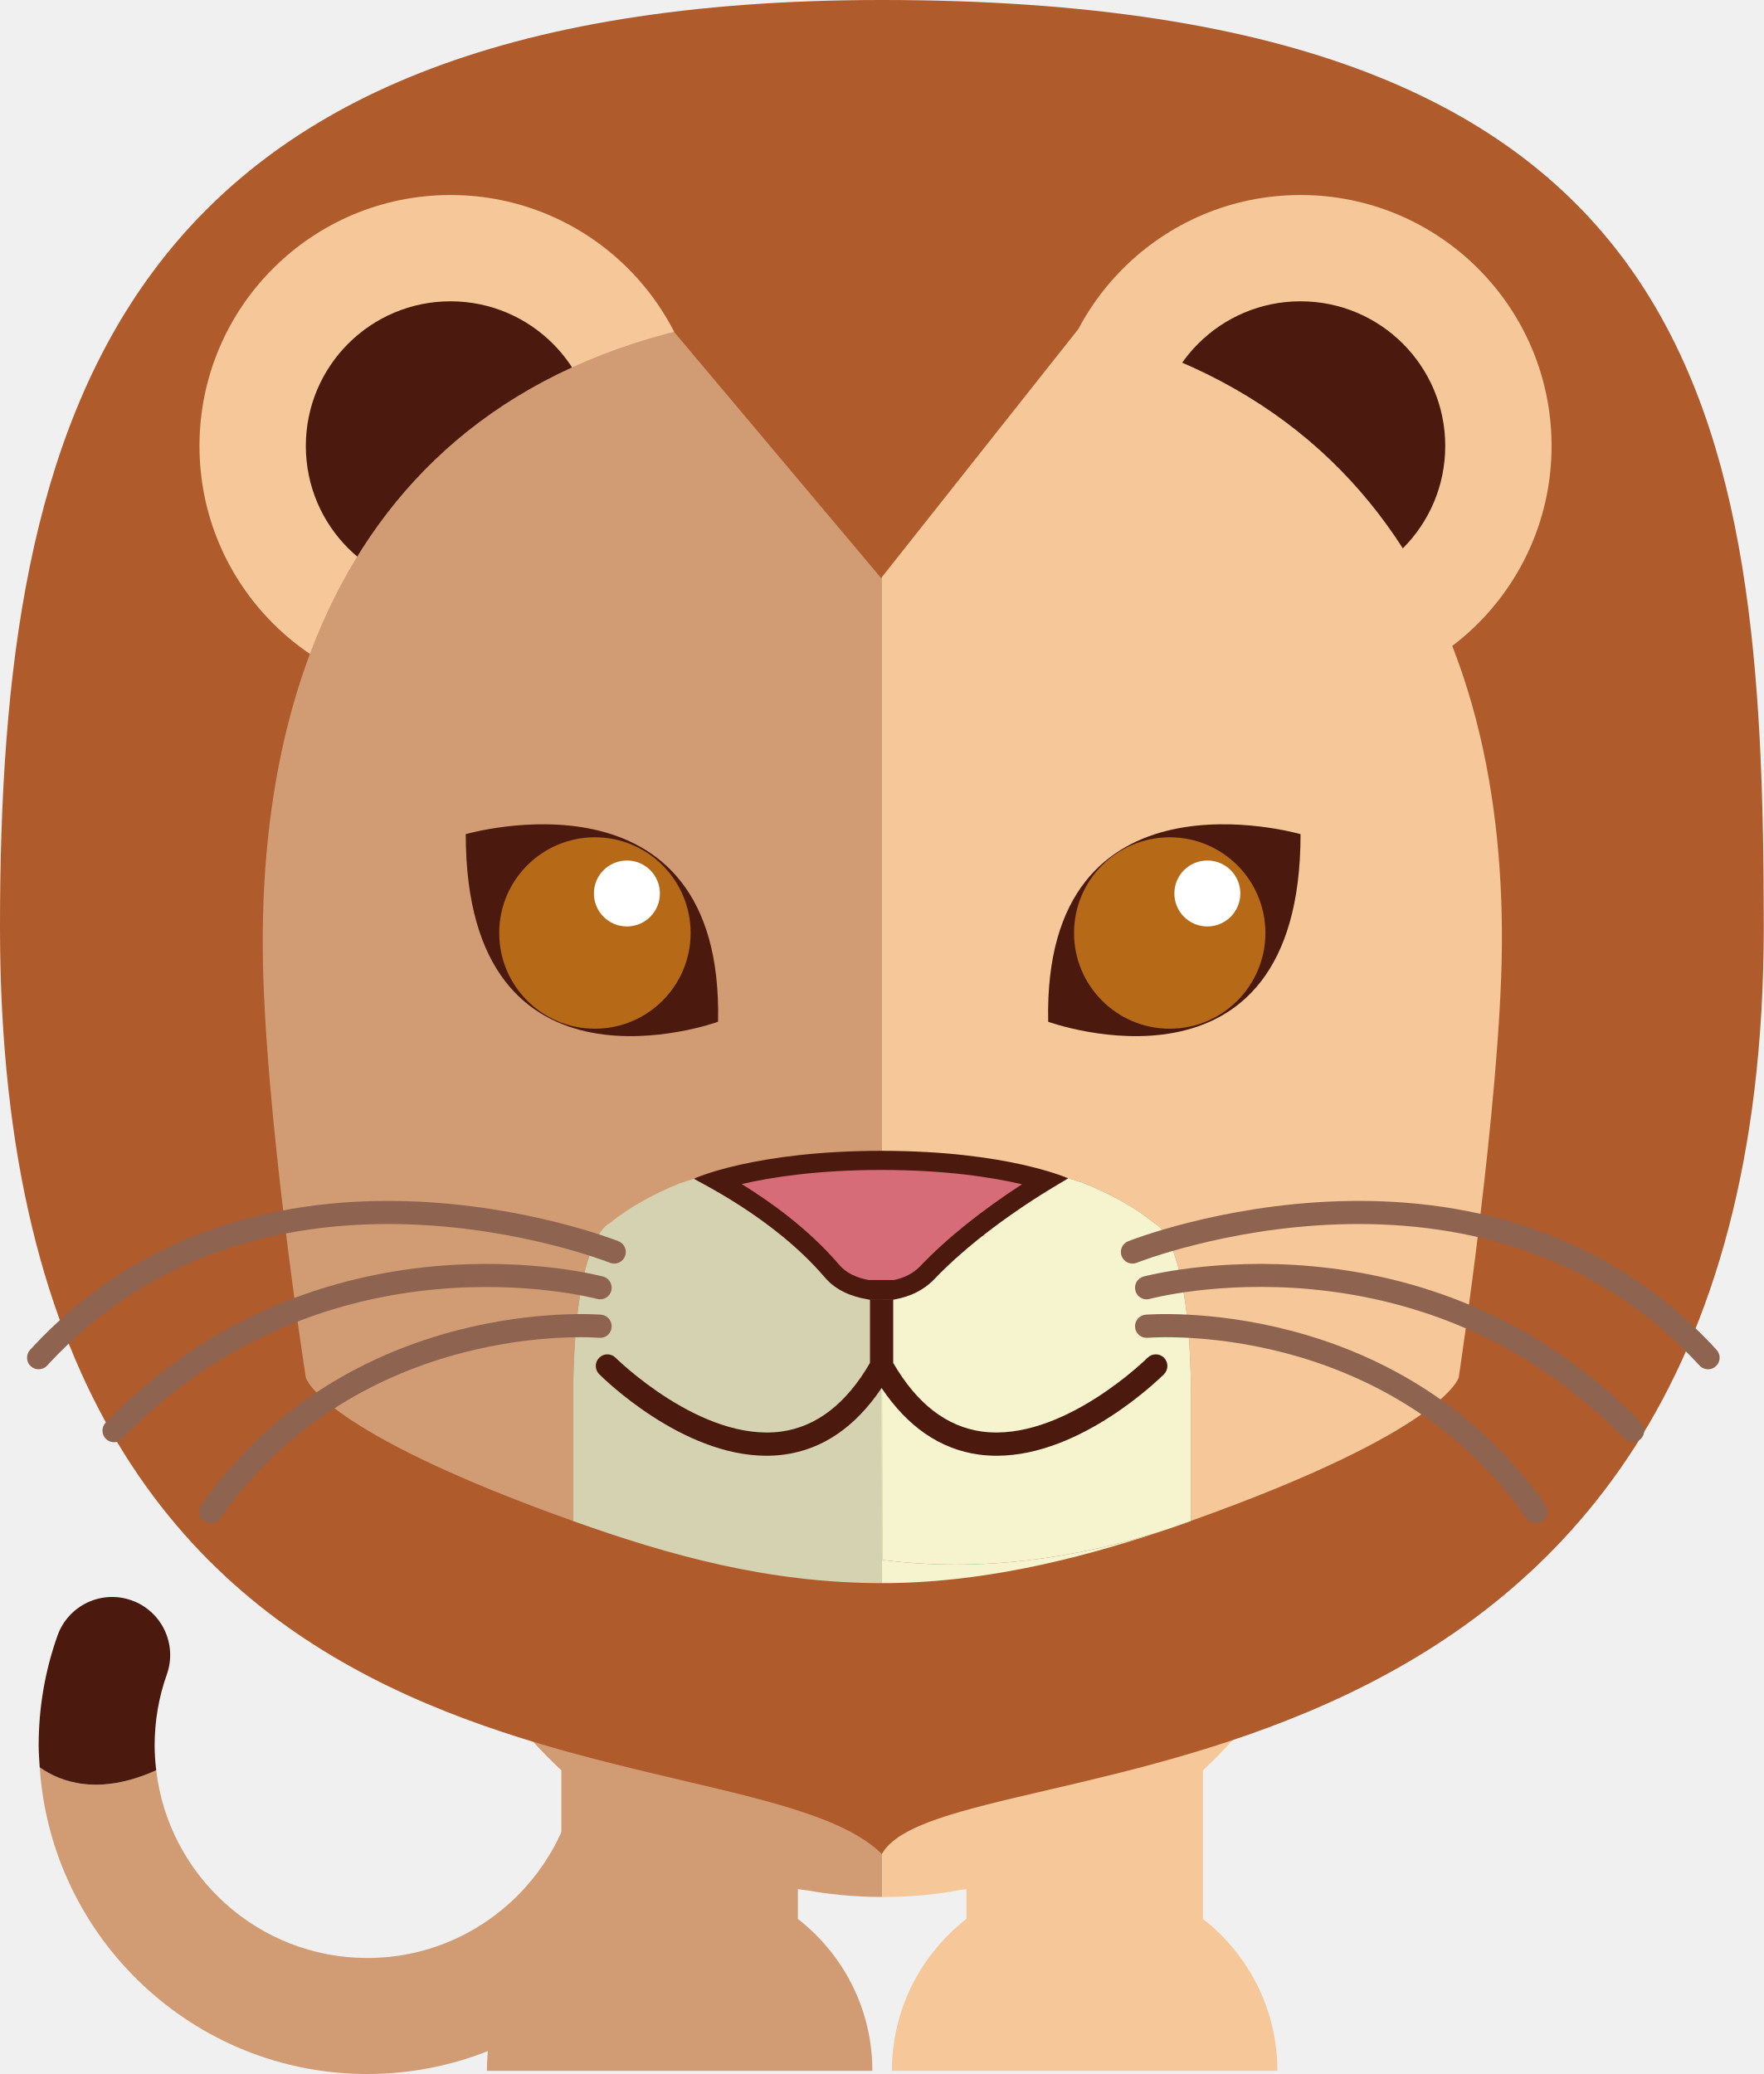
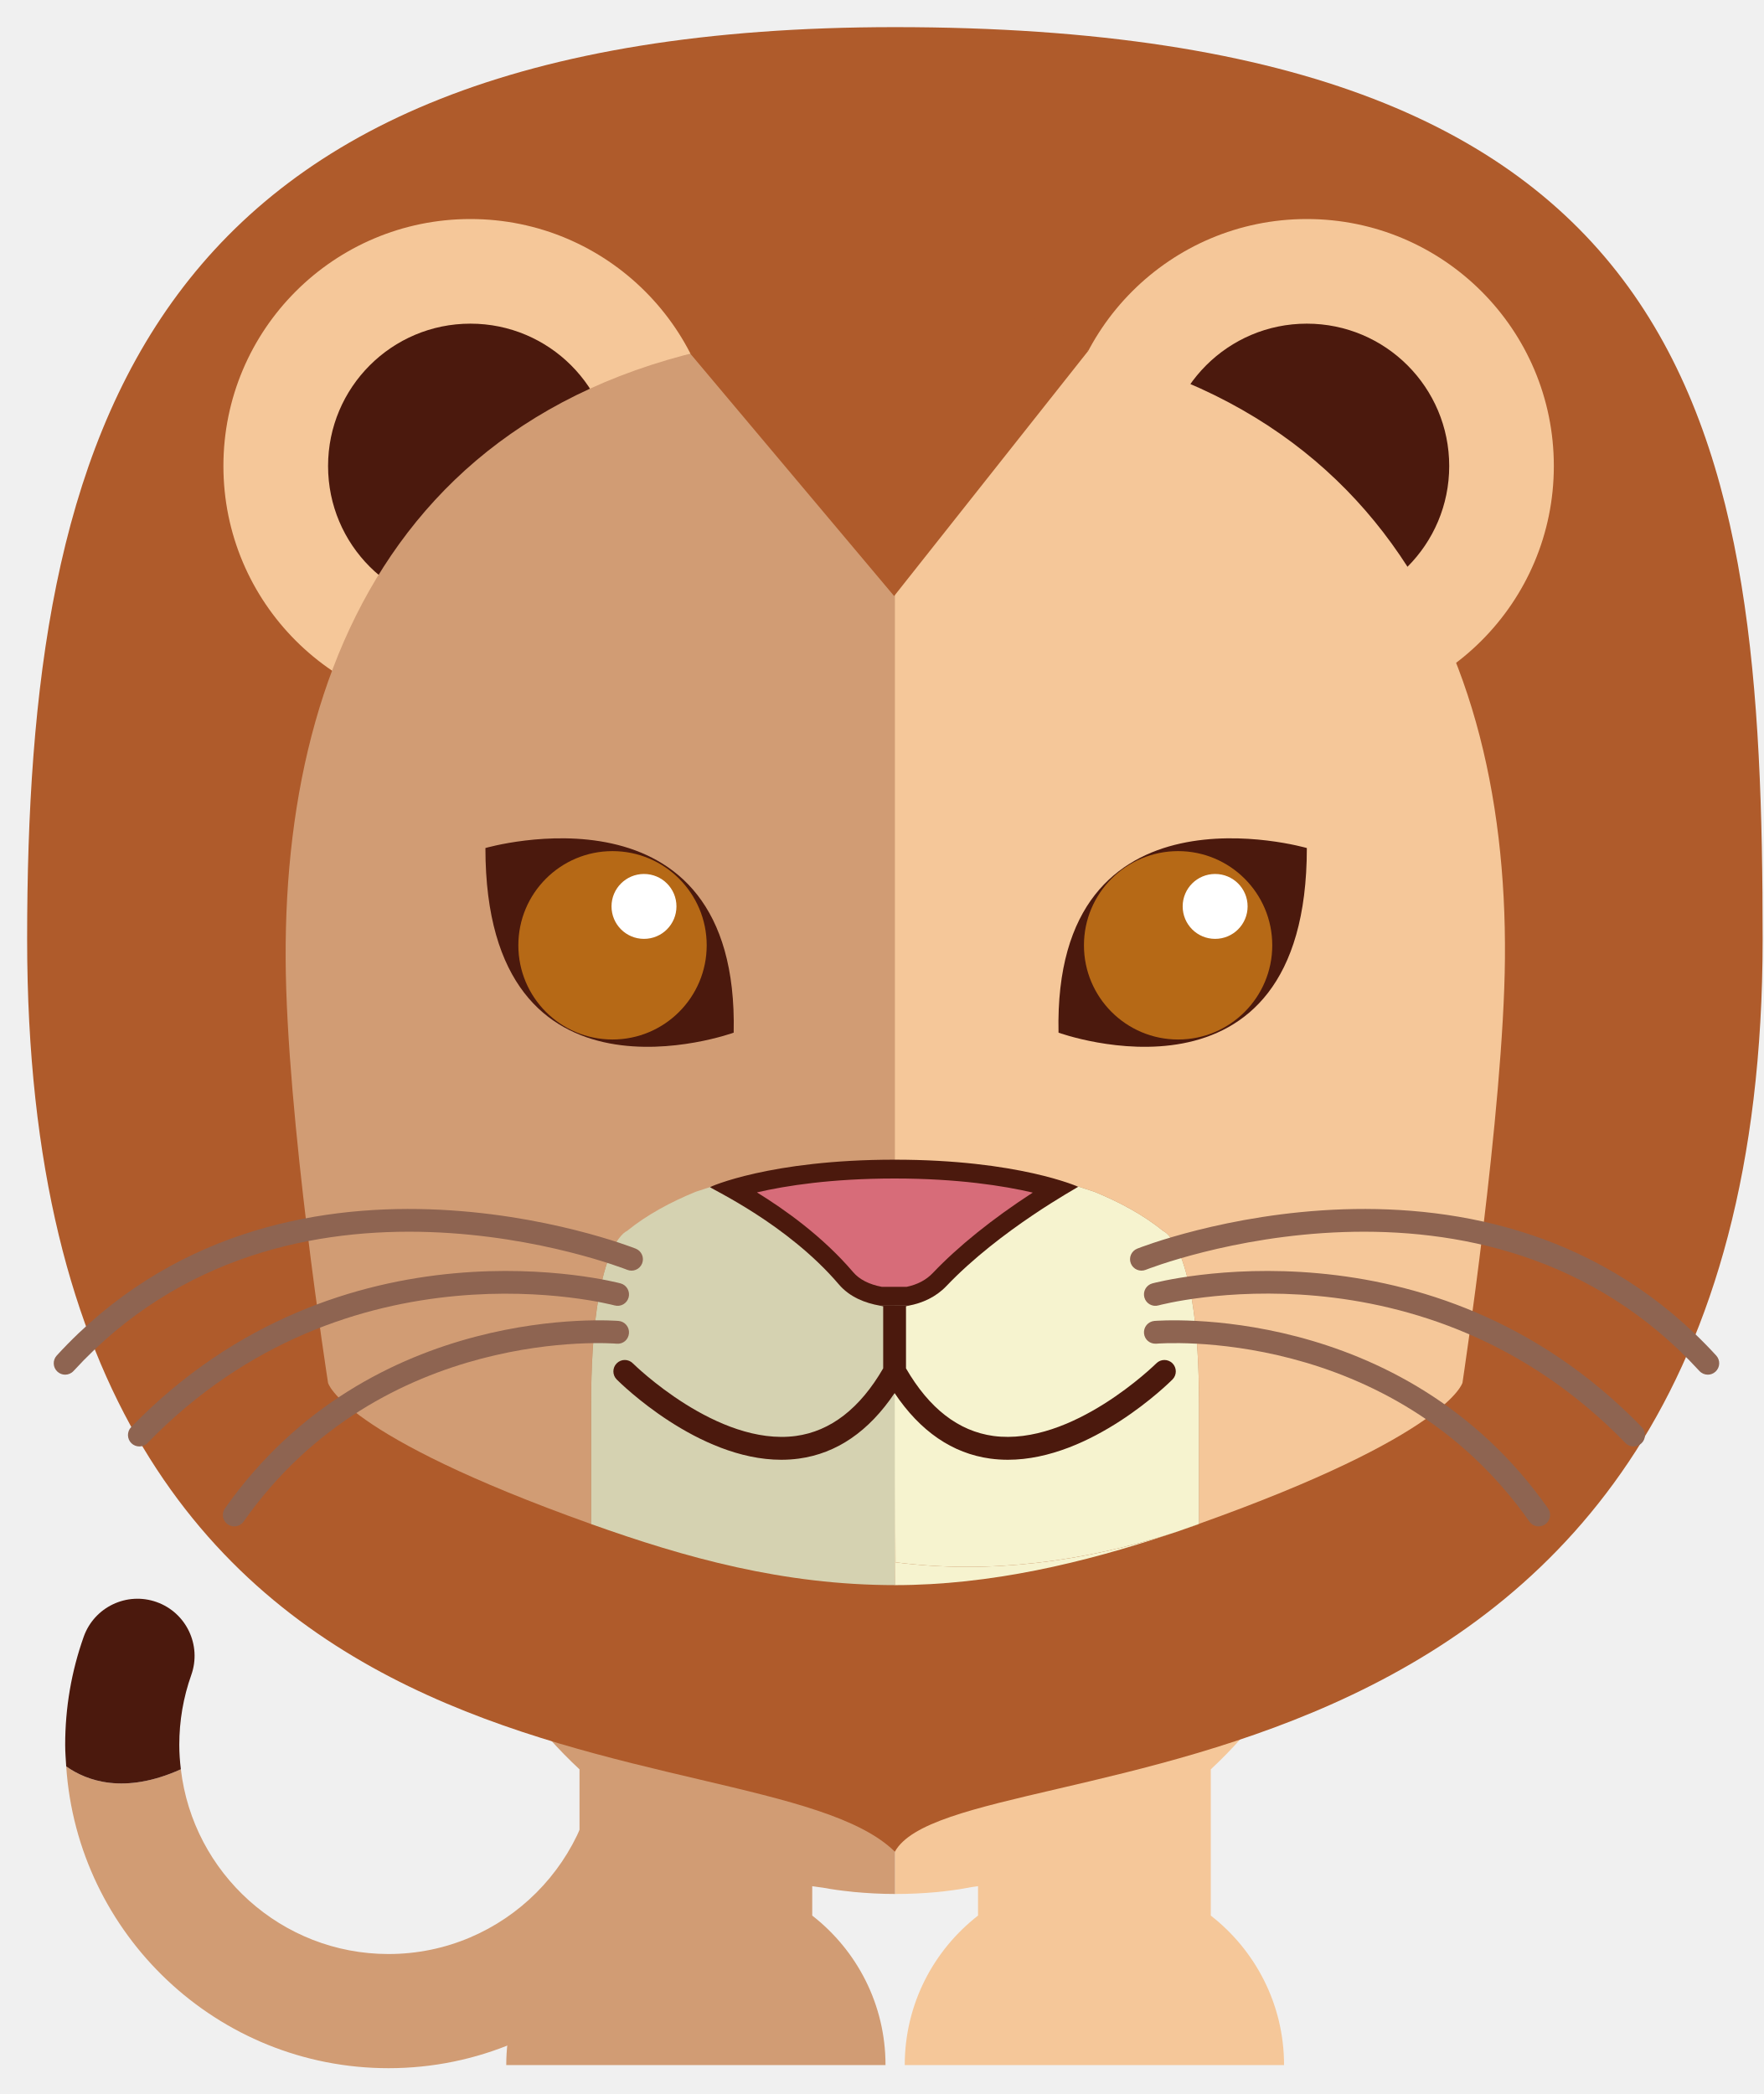
- <svg xmlns="http://www.w3.org/2000/svg" version="1.1" width="127.944" height="150.472" id="svg14649">
-   <defs id="defs14651" />
-   <g transform="translate(-311.0281,-457.1261)" id="layer1">
-     <g transform="matrix(1.25,0,0,-1.25,363.0624,570.1807)" id="g5114">
-       <path d="m 0,0 c -0.003,-0.006 -0.007,-0.012 -0.01,-0.016 1.83,-0.913 3.732,-1.942 5.706,-3.1 1.262,-0.74 2.545,-1.516 3.87,-2.367 l 0,11.924 0,28.603 c -15.107,0 -27.351,-12.246 -27.351,-27.353 0,-0.495 0.049,-0.976 0.074,-1.465 2.886,-4.21 6.931,-7.702 11.73,-10.113 -0.309,1.815 -0.584,3.724 -0.88,5.73 C -4.713,1.189 -2.428,0.569 0,0" id="path5116" style="fill:#d19c74;fill-opacity:1;fill-rule:nonzero;stroke:none" />
-     </g>
-     <g transform="matrix(1.25,0,0,-1.25,375.0204,526.3758)" id="g5118">
-       <path d="m 0,0 0,-28.603 0.001,0 0,-11.924 c 1.324,0.851 2.603,1.627 3.872,2.367 1.973,1.158 3.874,2.187 5.704,3.1 2.477,0.58 4.804,1.212 6.99,1.88 -0.287,-1.941 -0.545,-3.807 -0.831,-5.572 4.744,2.456 8.727,5.978 11.552,10.208 0.019,0.398 0.065,0.79 0.065,1.191 C 27.353,-12.246 15.107,0 0,0" id="path5120" style="fill:#d19c74;fill-opacity:1;fill-rule:nonzero;stroke:none" />
-     </g>
-     <g transform="matrix(1.25,0,0,-1.25,375.0204,579.5643)" id="g5122">
-       <path d="m 0,0 0,8.756 c -1.325,0.851 -2.608,1.625 -3.87,2.367 -1.975,1.159 -5.706,-2.286 -5.706,-2.286 0,0.006 -4.703,-0.141 -6.852,0.513 0.296,-2.006 0.572,-3.915 0.88,-5.73 4.575,-2.304 9.844,-3.624 15.463,-3.624 C -0.058,-0.004 -0.029,0 0,0" id="path5124" style="fill:#d19c74;fill-opacity:1;fill-rule:nonzero;stroke:none" />
-     </g>
-     <g transform="matrix(1.25,0,0,-1.25,386.6817,568.7061)" id="g5126">
-       <path d="M 0,0 C -1.828,-0.913 -3.483,3.596 -5.456,2.437 -6.725,1.694 -8.004,0.921 -9.328,0.069 l 0,5.193 -0.001,-11.925 0,-2.024 c 5.728,0.014 11.098,1.398 15.736,3.799 0.286,1.765 0.544,3.631 0.831,5.573 C 5.052,0.017 2.478,0.581 0,0" id="path5128" style="fill:#d19c74;fill-opacity:1;fill-rule:nonzero;stroke:none" />
-     </g>
-     <g transform="matrix(1.25,0,0,-1.25,369.6994,594.2909)" id="g5130">
-       <path d="M 0,0 C 0.518,-0.098 1.067,-0.173 1.638,-0.231 1.699,-0.236 1.76,-0.246 1.821,-0.252 2.589,-0.323 3.389,-0.371 4.257,-0.371 l 0,12.152 c -0.029,0 -0.058,-0.004 -0.085,-0.004 -0.709,0 -1.412,0.022 -2.109,0.064 -0.37,0.021 -0.728,0.064 -1.091,0.096 -0.323,0.029 -0.65,0.049 -0.969,0.086 -0.495,0.06 -0.982,0.139 -1.471,0.216 -0.18,0.031 -0.362,0.051 -0.542,0.084 -0.574,0.102 -1.14,0.223 -1.704,0.354 -0.085,0.019 -0.17,0.034 -0.253,0.053 -0.624,0.149 -1.241,0.317 -1.85,0.5 -0.018,0.004 -0.038,0.008 -0.058,0.015 -1.89,0.568 -3.702,1.293 -5.416,2.156 -4.799,2.411 -8.844,5.903 -11.73,10.113 0.394,-7.311 3.635,-13.855 8.662,-18.535 l 0,-8.625 c -2.625,-2.043 -4.321,-5.229 -4.321,-8.816 l 22.368,0 c 0,3.587 -1.695,6.773 -4.322,8.816 l 0,1.734 C -0.424,0.051 -0.211,0.033 0,0" id="path5132" style="fill:#d19c74;fill-opacity:1;fill-rule:nonzero;stroke:none" />
-     </g>
-     <g transform="matrix(1.25,0,0,-1.25,398.2907,596.3478)" id="g5134">
-       <path d="M 0,0 0,8.624 C 5.088,13.363 8.351,20.013 8.672,27.434 5.847,23.205 1.864,19.682 -2.88,17.226 c -2.319,-1.201 -4.82,-2.147 -7.457,-2.793 -0.037,-0.011 -0.074,-0.017 -0.111,-0.027 -0.622,-0.149 -1.25,-0.287 -1.888,-0.403 -0.111,-0.019 -0.226,-0.033 -0.335,-0.052 -0.567,-0.097 -1.139,-0.191 -1.713,-0.262 -0.252,-0.031 -0.511,-0.044 -0.765,-0.07 -0.442,-0.047 -0.885,-0.095 -1.33,-0.124 -0.707,-0.042 -1.419,-0.067 -2.137,-0.068 l 0,-12.153 c 1.7,0 3.186,0.149 4.52,0.408 0.123,0.02 0.249,0.03 0.369,0.051 l 0,-1.733 c -2.627,-2.044 -4.323,-5.229 -4.323,-8.816 l 22.371,0 C 4.321,-5.229 2.624,-2.044 0,0" id="path5136" style="fill:#f5c799;fill-opacity:1;fill-rule:nonzero;stroke:none" />
-     </g>
-     <g transform="matrix(1.25,0,0,-1.25,357.2995,579.5545)" id="g5138">
-       <path d="m 0,0 c -1.861,0 -3.368,-1.508 -3.368,-3.366 0,-6.801 -5.534,-12.336 -12.335,-12.336 -6.317,0 -11.532,4.77 -12.248,10.896 -3.34,-1.508 -5.561,-0.68 -6.761,0.17 0.661,-9.924 8.921,-17.799 19.009,-17.799 10.513,0 19.068,8.553 19.068,19.069 C 3.365,-1.508 1.857,0 0,0" id="path5140" style="fill:#d19c74;fill-opacity:1;fill-rule:nonzero;stroke:none" />
-     </g>
-     <g transform="matrix(1.25,0,0,-1.25,322.3605,585.5616)" id="g5142">
-       <path d="m 0,0 c -0.056,0.473 -0.092,0.952 -0.092,1.439 0,1.416 0.238,2.804 0.708,4.125 C 1.237,7.318 0.319,9.243 -1.432,9.863 -3.184,10.485 -5.106,9.569 -5.729,7.816 -6.456,5.768 -6.822,3.623 -6.822,1.439 -6.822,1.011 -6.786,0.592 -6.761,0.17 -5.561,-0.681 -3.34,-1.509 0,0" id="path5144" style="fill:#4b190d;fill-opacity:1;fill-rule:nonzero;stroke:none" />
-     </g>
-     <g transform="matrix(1.25,0,0,-1.25,438.9719,524.3836)" id="g5146">
-       <path d="m 0,0 c 0,-53.803 -47.408,-47.016 -51.178,-53.803 -8.198,8.064 -51.177,0 -51.177,53.803 0,29.715 6.622,53.806 51.177,53.806 C -3.231,53.806 0,29.715 0,0" id="path5148" style="fill:#af5b2b;fill-opacity:1;fill-rule:nonzero;stroke:none" />
-     </g>
-     <g transform="matrix(1.25,0,0,-1.25,361.9211,489.4812)" id="g5150">
-       <path d="m 0,0 c 0,-8.047 -6.522,-14.569 -14.57,-14.569 -8.044,0 -14.568,6.522 -14.568,14.569 0,8.045 6.524,14.566 14.568,14.566 C -6.522,14.566 0,8.045 0,0" id="path5152" style="fill:#af5b2b;fill-opacity:1;fill-rule:nonzero;stroke:none" />
-     </g>
-     <g transform="matrix(1.25,0,0,-1.25,354.2075,489.4812)" id="g5154">
-       <path d="m 0,0 c 0,-4.641 -3.76,-8.399 -8.399,-8.399 -4.638,0 -8.396,3.758 -8.396,8.399 0,4.637 3.758,8.396 8.396,8.396 C -3.76,8.396 0,4.637 0,0" id="path5156" style="fill:#4b190d;fill-opacity:1;fill-rule:nonzero;stroke:none" />
-     </g>
-     <g transform="matrix(1.25,0,0,-1.25,423.58,489.4812)" id="g5158">
-       <path d="m 0,0 c 0,-8.047 -6.523,-14.569 -14.568,-14.569 -8.046,0 -14.567,6.522 -14.567,14.569 0,8.045 6.521,14.566 14.567,14.566 C -6.523,14.566 0,8.045 0,0" id="path5160" style="fill:#f5c799;fill-opacity:1;fill-rule:nonzero;stroke:none" />
-     </g>
-     <g transform="matrix(1.25,0,0,-1.25,415.8664,489.4812)" id="g5162">
-       <path d="m 0,0 c 0,-4.641 -3.757,-8.399 -8.397,-8.399 -4.639,0 -8.399,3.758 -8.399,8.399 0,4.637 3.76,8.396 8.399,8.396 C -3.757,8.396 0,4.637 0,0" id="path5164" style="fill:#4b190d;fill-opacity:1;fill-rule:nonzero;stroke:none" />
-     </g>
-     <g transform="matrix(1.25,0,0,-1.25,361.9211,489.4812)" id="g5166">
-       <path d="m 0,0 c 0,-8.047 -6.522,-14.569 -14.57,-14.569 -8.044,0 -14.568,6.522 -14.568,14.569 0,8.045 6.524,14.566 14.568,14.566 C -6.522,14.566 0,8.045 0,0" id="path5168" style="fill:#f5c799;fill-opacity:1;fill-rule:nonzero;stroke:none" />
-     </g>
-     <g transform="matrix(1.25,0,0,-1.25,354.2075,489.4812)" id="g5170">
-       <path d="m 0,0 c 0,-4.641 -3.76,-8.399 -8.399,-8.399 -4.638,0 -8.396,3.758 -8.396,8.399 0,4.637 3.758,8.396 8.396,8.396 C -3.76,8.396 0,4.637 0,0" id="path5172" style="fill:#4b190d;fill-opacity:1;fill-rule:nonzero;stroke:none" />
-     </g>
-     <g transform="matrix(1.25,0,0,-1.25,374.9996,486.1877)" id="g5174">
-       <path d="m 0,0 0,-0.003 c 0.013,0 0.022,0.002 0.033,0.002 C 0.022,-0.001 0.013,0 0,0" id="path5176" style="fill:#e96332;fill-opacity:1;fill-rule:nonzero;stroke:none" />
-     </g>
-     <g transform="matrix(1.25,0,0,-1.25,368.84,563.755)" id="g5178">
-       <path d="M 0,0 C 0,-0.001 -0.003,-0.001 -0.003,-0.001 0.002,-0.009 0.009,-0.019 0.014,-0.027 0.009,-0.019 0.002,-0.008 0,0" id="path5180" style="fill:#07171b;fill-opacity:1;fill-rule:nonzero;stroke:none" />
-     </g>
-     <g transform="matrix(1.25,0,0,-1.25,375.0851,486.1877)" id="g5182">
-       <path d="m 0,0 c -0.011,0 -0.022,-0.001 -0.035,-0.001 0.013,0 0.024,-0.002 0.035,-0.002 L 0,0 z" id="path5184" style="fill:#a84720;fill-opacity:1;fill-rule:nonzero;stroke:none" />
-     </g>
-     <g transform="matrix(1.25,0,0,-1.25,375.0851,524.3763)" id="g5186">
-       <path d="m 0,0 0,30.548 c -0.011,0 -0.022,0.002 -0.035,0.002 -0.011,0 -0.021,-0.002 -0.033,-0.002 l 0,-30.554 C -0.046,-0.006 -0.022,0 0,0" id="path5188" style="fill:#a84720;fill-opacity:1;fill-rule:nonzero;stroke:none" />
-     </g>
-     <g transform="matrix(1.25,0,0,-1.25,374.9996,562.1229)" id="g5190">
-       <path d="M 0,0 C 0.013,0 0.022,-0.002 0.033,-0.002 0.046,-0.002 0.058,0 0.068,0 l 0,18.66 0,11.537 C 0.046,30.197 0.022,30.191 0,30.191 L 0,18.66 0,0 z" id="path5192" style="fill:#a84720;fill-opacity:1;fill-rule:nonzero;stroke:none" />
-     </g>
-     <g transform="matrix(1.25,0,0,-1.25,374.9996,562.1229)" id="g5194">
-       <path d="m 0,0 0,-0.005 c 0.013,0 0.022,0.003 0.033,0.003 C 0.022,-0.002 0.013,0 0,0" id="path5196" style="fill:#a84720;fill-opacity:1;fill-rule:nonzero;stroke:none" />
-     </g>
-     <g transform="matrix(1.25,0,0,-1.25,330.0876,525.785)" id="g5198">
-       <path d="m 0,0 c 0.039,-9.248 2.501,-25.034 2.501,-25.034 0,0 0.776,-3.064 15.513,-8.323 l 0,7.015 c 0,5.246 0.641,7.818 1.214,9.078 6.001,-2.372 10.581,-5.248 11.771,-7.753 1.481,0.823 3.164,1.333 4.98,1.333 l 0,18.662 0,42.086 C 8.669,37.064 -0.084,19.317 0,0" id="path5200" style="fill:#d19c74;fill-opacity:1;fill-rule:nonzero;stroke:none" />
-     </g>
-     <g transform="matrix(1.25,0,0,-1.25,360.3195,542.9846)" id="g5202">
-       <path d="m 0,0 c -1.471,-0.604 -2.881,-1.356 -4.066,-2.321 0,0 -2.106,-0.752 -2.106,-10.261 l 0,-7.016 C -0.616,-21.58 5.148,-23.2 11.761,-23.2 l 0.052,22.398 C 5.619,2.245 3.148,0.996 0,0" id="path5204" style="fill:#d5d2b1;fill-opacity:1;fill-rule:nonzero;stroke:none" />
-     </g>
-     <g transform="matrix(1.25,0,0,-1.25,416.8454,557.0643)" id="g5206">
-       <path d="M 0,0 C 0,0 2.43,16.082 2.504,25.023 2.669,44.34 -6.167,62.088 -33.474,62.088 l 0,-42.087 0,-9.516 c 6.156,3.016 8.626,1.771 11.763,0.779 1.473,-0.605 2.884,-1.357 4.07,-2.322 0,0 2.104,-0.752 2.104,-10.26 l 0,-7.003 C -0.791,-3.065 0,0 0,0" id="path5208" style="fill:#f5c799;fill-opacity:1;fill-rule:nonzero;stroke:none" />
-     </g>
-     <g transform="matrix(1.25,0,0,-1.25,375.0449,570.3027)" id="g5210">
-       <path d="m 0,0 -0.03,11.931 -0.003,0 0,1.754 -0.02,7.368 c 0.007,0.004 0.013,0.007 0.02,0.009 l 0,0.014 C -0.049,21.067 -0.065,21.062 -0.08,21.053 l 0.054,-22.399 c 5.624,0 11.145,1.317 16.243,3.024 C 11.131,0.075 5.637,-0.723 0,0" id="path5212" style="fill:#f6f3cf;fill-opacity:1;fill-rule:nonzero;stroke:none" />
-     </g>
-     <g transform="matrix(1.25,0,0,-1.25,394.7946,545.8863)" id="g5214">
-       <path d="M 0,0 C -1.187,0.965 -2.598,1.717 -4.07,2.321 -7.207,3.313 -9.678,4.559 -15.833,1.543 l 0,-0.015 C -15.84,1.526 -15.846,1.523 -15.853,1.52 l 0.02,-7.369 0,-1.754 0.003,0 0.03,-11.93 c 5.637,-0.723 11.131,0.075 16.217,1.678 0.572,0.181 1.126,0.392 1.687,0.591 l 0,7.003 C 2.104,-0.752 0,0 0,0" id="path5216" style="fill:#f6f3cf;fill-opacity:1;fill-rule:nonzero;stroke:none" />
-     </g>
-     <g transform="matrix(1.25,0,0,-1.25,397.424,567.4818)" id="g5218">
-       <path d="m 0,0 0,0.013 c -0.561,-0.2 -1.114,-0.41 -1.687,-0.592 C -1.119,-0.389 -0.555,-0.196 0,0" id="path5220" style="fill:#f6f3cf;fill-opacity:1;fill-rule:nonzero;stroke:none" />
-     </g>
-     <g transform="matrix(1.25,0,0,-1.25,344.8141,517.6454)" id="g5222">
-       <path d="M 0,0 C 0,0 14.979,4.345 14.642,-10.889 14.642,-10.889 0,-16.207 0,0" id="path5224" style="fill:#4b190d;fill-opacity:1;fill-rule:nonzero;stroke:none" />
-     </g>
-     <g transform="matrix(1.25,0,0,-1.25,361.1264,524.8157)" id="g5226">
-       <path d="m 0,0 c 0,-3.067 -2.487,-5.556 -5.556,-5.556 -3.065,0 -5.552,2.489 -5.552,5.556 0,3.068 2.487,5.555 5.552,5.555 C -2.487,5.555 0,3.068 0,0" id="path5228" style="fill:#b66916;fill-opacity:1;fill-rule:nonzero;stroke:none" />
-     </g>
-     <g transform="matrix(1.25,0,0,-1.25,358.8974,521.9471)" id="g5230">
-       <path d="m 0,0 c 0,-1.06 -0.857,-1.916 -1.915,-1.916 -1.057,0 -1.915,0.856 -1.915,1.916 0,1.057 0.858,1.912 1.915,1.912 C -0.857,1.912 0,1.057 0,0" id="path5232" style="fill:#ffffff;fill-opacity:1;fill-rule:nonzero;stroke:none" />
-     </g>
-     <g transform="matrix(1.25,0,0,-1.25,405.3707,517.6454)" id="g5234">
-       <path d="M 0,0 C 0,0 -14.979,4.345 -14.645,-10.889 -14.645,-10.889 0,-16.207 0,0" id="path5236" style="fill:#4b190d;fill-opacity:1;fill-rule:nonzero;stroke:none" />
-     </g>
-     <g transform="matrix(1.25,0,0,-1.25,388.9389,524.8157)" id="g5238">
-       <path d="m 0,0 c 0,-3.067 2.487,-5.556 5.553,-5.556 3.066,0 5.553,2.489 5.553,5.556 0,3.068 -2.487,5.555 -5.553,5.555 C 2.487,5.555 0,3.068 0,0" id="path5240" style="fill:#b66916;fill-opacity:1;fill-rule:nonzero;stroke:none" />
-     </g>
-     <g transform="matrix(1.25,0,0,-1.25,396.2167,521.9471)" id="g5242">
-       <path d="m 0,0 c 0,-1.06 0.855,-1.916 1.914,-1.916 1.057,0 1.915,0.856 1.915,1.916 0,1.057 -0.858,1.912 -1.915,1.912 C 0.855,1.912 0,1.057 0,0" id="path5244" style="fill:#ffffff;fill-opacity:1;fill-rule:nonzero;stroke:none" />
-     </g>
-     <g transform="matrix(1.25,0,0,-1.25,373.9109,550.6898)" id="g5246">
-       <path d="M 0,0 C -0.834,0.151 -1.542,0.514 -2.014,1.063 -4.224,3.654 -7.142,5.451 -8.697,6.328 -7.181,6.79 -4.042,7.5 0.854,7.5 5.687,7.5 8.851,6.784 10.379,6.326 7.579,4.615 5.215,2.779 3.503,0.981 3.027,0.483 2.395,0.153 1.622,0 L 0,0 z" id="path5248" style="fill:#d76c79;fill-opacity:1;fill-rule:nonzero;stroke:none" />
-     </g>
-     <g transform="matrix(1.25,0,0,-1.25,374.9789,540.6201)" id="g5250">
-       <path d="m 0,0 c -7.38,0 -10.91,-1.618 -10.886,-1.618 l 0.002,0 c 0.085,-0.121 4.551,-2.168 7.595,-5.735 0.637,-0.747 1.539,-1.103 2.435,-1.258 l 1.675,0 c 0.824,0.153 1.616,0.51 2.231,1.153 3.174,3.335 7.739,5.814 7.777,5.859 C 10.829,-1.599 7.302,0 0,0 m 0,-1.11 c 3.723,0 6.435,-0.431 8.149,-0.831 C 5.78,-3.478 3.763,-5.099 2.248,-6.69 1.863,-7.094 1.347,-7.367 0.713,-7.499 l -1.467,0 c -0.753,0.143 -1.322,0.435 -1.69,0.866 -1.796,2.106 -4.034,3.692 -5.674,4.704 C -6.4,-1.531 -3.705,-1.11 0,-1.11" id="path5252" style="fill:#4b190d;fill-opacity:1;fill-rule:nonzero;stroke:none" />
-     </g>
-     <g transform="matrix(1.25,0,0,-1.25,374.1379,556.0047)" id="g5254">
-       <path d="m 0,0 c -1.371,-2.367 -3.104,-3.708 -5.152,-3.987 -4.637,-0.622 -9.561,4.234 -9.609,4.281 -0.264,0.267 -0.691,0.267 -0.954,0.003 -0.263,-0.263 -0.263,-0.688 -10e-4,-0.952 0.204,-0.205 4.776,-4.736 9.706,-4.736 0.345,0 0.69,0.022 1.036,0.069 2.235,0.305 4.129,1.604 5.647,3.863 1.515,-2.259 3.411,-3.558 5.645,-3.863 0.345,-0.047 0.695,-0.069 1.037,-0.069 4.93,0 9.501,4.531 9.708,4.736 0.261,0.264 0.26,0.689 -0.002,0.955 C 16.796,0.56 16.368,0.56 16.106,0.294 16.058,0.247 11.142,-4.604 6.502,-3.987 4.446,-3.703 2.722,-2.375 1.346,0 l 0,3.663 c 0.05,0.009 0.098,0.024 0.148,0.033 l -1.676,0 C -0.121,3.687 -0.061,3.668 0,3.659 L 0,0 z" id="path5256" style="fill:#4b190d;fill-opacity:1;fill-rule:nonzero;stroke:none" />
-     </g>
-     <g transform="matrix(1.25,0,0,-1.25,313.8327,556.471)" id="g5258">
-       <path d="m 0,0 c -0.165,0 -0.327,0.059 -0.457,0.178 -0.273,0.251 -0.292,0.676 -0.041,0.95 13.3,14.51 33.945,6.39 34.15,6.304 C 33.998,7.293 34.164,6.901 34.025,6.557 33.885,6.21 33.493,6.047 33.147,6.185 32.952,6.264 13.158,14.03 0.495,0.219 0.36,0.074 0.181,0 0,0" id="path5260" style="fill:#8e6451;fill-opacity:1;fill-rule:nonzero;stroke:none" />
-     </g>
-     <g transform="matrix(1.25,0,0,-1.25,319.3051,561.7627)" id="g5262">
-       <path d="M 0,0 C -0.169,0 -0.339,0.062 -0.47,0.189 -0.737,0.448 -0.743,0.875 -0.486,1.142 11.974,13.983 28.218,9.659 28.382,9.617 28.74,9.517 28.95,9.146 28.853,8.788 28.752,8.428 28.387,8.219 28.022,8.319 27.867,8.36 12.368,12.459 0.481,0.205 0.351,0.068 0.176,0 0,0" id="path5264" style="fill:#8e6451;fill-opacity:1;fill-rule:nonzero;stroke:none" />
-     </g>
-     <g transform="matrix(1.25,0,0,-1.25,326.301,567.6551)" id="g5266">
-       <path d="m 0,0 c -0.135,0 -0.27,0.04 -0.39,0.124 -0.303,0.213 -0.375,0.633 -0.162,0.937 8.629,12.261 23.078,11.066 23.219,11.056 0.37,-0.034 0.644,-0.363 0.609,-0.733 C 23.243,11.017 22.937,10.738 22.543,10.775 22.411,10.789 8.722,11.899 0.55,0.286 0.418,0.1 0.211,0 0,0" id="path5268" style="fill:#8e6451;fill-opacity:1;fill-rule:nonzero;stroke:none" />
-     </g>
-     <g transform="matrix(1.25,0,0,-1.25,434.9325,556.471)" id="g5270">
-       <path d="m 0,0 c -0.184,0 -0.363,0.074 -0.498,0.219 -12.663,13.811 -32.455,6.045 -32.652,5.966 -0.345,-0.138 -0.739,0.027 -0.877,0.372 -0.141,0.344 0.027,0.736 0.372,0.875 0.206,0.086 20.85,8.206 34.15,-6.304 C 0.745,0.854 0.728,0.429 0.453,0.178 0.324,0.059 0.163,0 0,0" id="path5272" style="fill:#8e6451;fill-opacity:1;fill-rule:nonzero;stroke:none" />
-     </g>
-     <g transform="matrix(1.25,0,0,-1.25,429.4565,561.7627)" id="g5274">
-       <path d="m 0,0 c -0.177,0 -0.35,0.068 -0.48,0.205 -11.91,12.271 -27.387,8.157 -27.541,8.114 -0.362,-0.101 -0.73,0.111 -0.829,0.468 -0.1,0.359 0.109,0.73 0.468,0.83 0.161,0.042 16.408,4.366 28.868,-8.475 C 0.743,0.875 0.736,0.448 0.471,0.189 0.338,0.063 0.17,0 0,0" id="path5276" style="fill:#8e6451;fill-opacity:1;fill-rule:nonzero;stroke:none" />
-     </g>
-     <g transform="matrix(1.25,0,0,-1.25,422.463,567.6551)" id="g5278">
-       <path d="m 0,0 c -0.213,0 -0.421,0.1 -0.55,0.286 -8.177,11.615 -21.86,10.502 -21.997,10.489 -0.385,-0.027 -0.697,0.242 -0.731,0.609 -0.034,0.37 0.239,0.699 0.611,0.733 0.139,0.01 14.587,1.206 23.218,-11.056 C 0.764,0.757 0.691,0.337 0.387,0.124 0.271,0.04 0.133,0 0,0" id="path5280" style="fill:#8e6451;fill-opacity:1;fill-rule:nonzero;stroke:none" />
-     </g>
-     <g transform="matrix(1.25,0,0,-1.25,374.9447,499.0675)" id="g5282">
-       <path d="M 0,0 -12.018,14.292 0,21.21 11.455,14.469 0,0 z" id="path5284" style="fill:#af5b2b;fill-opacity:1;fill-rule:nonzero;stroke:none" />
-     </g>
+ <svg xmlns="http://www.w3.org/2000/svg" width="160" height="190" viewBox="0 0 160 190">
+   <g fill="none" fill-rule="evenodd">
+     <path fill="#D19C74" d="M27.692,9.231 C27.688,9.222 27.682,9.212 27.677,9.206 C30.492,7.802 33.418,6.218 36.455,4.437 C38.397,3.298 40.371,2.105 42.409,0.795 L42.409,19.14 L42.409,63.145 C19.168,63.145 0.331,44.305 0.331,21.063 C0.331,20.302 0.406,19.562 0.445,18.809 C4.885,12.332 11.108,6.96 18.491,3.251 C18.015,6.043 17.592,8.98 17.137,12.066 C20.442,11.06 23.957,10.106 27.692,9.231" transform="matrix(1 0 0 -1 38.811 150.836)" />
+     <path fill="#D19C74" d="M0,63.077 L0,19.072 L0.002,19.072 L0.002,0.728 C2.038,2.037 4.006,3.231 5.958,4.369 C8.994,6.151 11.918,7.734 14.734,9.138 C18.545,10.031 22.125,11.003 25.488,12.031 C25.046,9.045 24.649,6.174 24.209,3.458 C31.508,7.237 37.635,12.655 41.982,19.163 C42.011,19.775 42.082,20.378 42.082,20.995 C42.082,44.237 23.242,63.077 0,63.077" transform="matrix(1 0 0 -1 81.221 150.769)" />
+     <path fill="#D19C74" d="M26.154,1.538 L26.154,15.009 C24.115,16.318 22.142,17.509 20.2,18.651 C17.162,20.434 11.422,15.134 11.422,15.134 C11.422,15.143 4.186,14.917 0.88,15.923 C1.335,12.837 1.76,9.9 2.234,7.108 C9.272,3.563 17.378,1.532 26.023,1.532 C26.065,1.532 26.109,1.538 26.154,1.538" transform="matrix(1 0 0 -1 55.067 154.693)" />
+     <path fill="#D19C74" d="M15.385,13.846 C12.572,12.442 10.026,19.378 6.991,17.595 C5.038,16.452 3.071,15.263 1.034,13.952 L1.034,21.942 L1.032,3.595 L1.032,0.482 C9.845,0.503 18.106,2.632 25.242,6.326 C25.682,9.042 26.078,11.912 26.52,14.9 C23.157,13.872 19.197,14.74 15.385,13.846" transform="matrix(1 0 0 -1 80.19 153.637)" />
+     <path fill="#D19C74" d="M36.923,16.923 C37.72,16.772 38.565,16.657 39.443,16.568 C39.537,16.56 39.631,16.545 39.725,16.535 C40.906,16.426 42.137,16.352 43.472,16.352 L43.472,35.048 C43.428,35.048 43.383,35.042 43.342,35.042 C42.251,35.042 41.169,35.075 40.097,35.14 C39.528,35.172 38.977,35.238 38.418,35.288 C37.922,35.332 37.418,35.363 36.928,35.42 C36.166,35.512 35.417,35.634 34.665,35.752 C34.388,35.8 34.108,35.831 33.831,35.882 C32.948,36.038 32.077,36.225 31.209,36.426 C31.078,36.455 30.948,36.478 30.82,36.508 C29.86,36.737 28.911,36.995 27.974,37.277 C27.946,37.283 27.915,37.289 27.885,37.3 C24.977,38.174 22.189,39.289 19.552,40.617 C12.169,44.326 5.946,49.698 1.506,56.175 C2.112,44.928 7.098,34.86 14.832,27.66 L14.832,14.391 C10.794,11.248 8.185,6.346 8.185,0.828 L42.597,0.828 C42.597,6.346 39.989,11.248 35.948,14.391 L35.948,17.058 C36.271,17.002 36.598,16.974 36.923,16.923" transform="matrix(1 0 0 -1 37.75 188.203)" />
+     <path fill="#F5C799" d="M29.231,13.846 L29.231,27.114 C37.058,34.405 42.078,44.635 42.572,56.052 C38.226,49.546 32.098,44.126 24.8,40.348 C21.232,38.5 17.385,37.045 13.328,36.051 C13.271,36.034 13.214,36.025 13.157,36.009 C12.2,35.78 11.234,35.568 10.252,35.389 C10.082,35.36 9.905,35.338 9.737,35.309 C8.865,35.16 7.985,35.015 7.102,34.906 C6.714,34.858 6.315,34.838 5.925,34.798 C5.245,34.726 4.563,34.652 3.878,34.608 C2.791,34.543 1.695,34.505 0.591,34.503 L0.591,15.806 C3.206,15.806 5.492,16.035 7.545,16.434 C7.734,16.465 7.928,16.48 8.112,16.512 L8.112,13.846 C4.071,10.702 1.462,5.802 1.462,0.283 L35.878,0.283 C35.878,5.802 33.268,10.702 29.231,13.846" transform="matrix(1 0 0 -1 80.63 187.657)" />
+     <path fill="#D19C74" d="M53.846,35.385 C50.983,35.385 48.665,33.065 48.665,30.206 C48.665,19.743 40.151,11.228 29.688,11.228 C19.969,11.228 11.946,18.566 10.845,27.991 C5.706,25.671 2.289,26.945 0.443,28.252 C1.46,12.985 14.168,0.869 29.688,0.869 C45.862,0.869 59.023,14.028 59.023,30.206 C59.023,33.065 56.703,35.385 53.846,35.385" transform="matrix(1 0 0 -1 5.565 188.527)" />
+     <path fill="#4B190D" d="M10.769,1.538 C10.683,2.266 10.628,3.003 10.628,3.752 C10.628,5.931 10.994,8.066 11.717,10.098 C12.672,12.797 11.26,15.758 8.566,16.712 C5.871,17.669 2.914,16.26 1.955,13.563 C0.837,10.412 0.274,7.112 0.274,3.752 C0.274,3.094 0.329,2.449 0.368,1.8 C2.214,0.491 5.631,-0.783 10.769,1.538" transform="matrix(1 0 0 -1 5.64 162.074)" />
+     <path fill="#AF5B2B" d="M158.462,83.077 C158.462,0.303 85.526,10.745 79.726,0.303 C67.114,12.709 0.992,0.303 0.992,83.077 C0.992,128.792 11.18,165.855 79.726,165.855 C153.491,165.855 158.462,128.792 158.462,83.077" transform="matrix(1 0 0 -1 1.47 168.317)" />
+     <path fill="#AF5B2B" d="M46.154,23.077 C46.154,10.697 36.12,0.663 23.738,0.663 C11.363,0.663 1.326,10.697 1.326,23.077 C1.326,35.454 11.363,45.486 23.738,45.486 C36.12,45.486 46.154,35.454 46.154,23.077" transform="matrix(1 0 0 -1 18.945 65.36)" />
+     <path fill="#4B190D" d="M26.154,13.846 C26.154,6.706 20.369,0.925 13.232,0.925 C6.097,0.925 0.315,6.706 0.315,13.846 C0.315,20.98 6.097,26.763 13.232,26.763 C20.369,26.763 26.154,20.98 26.154,13.846" transform="matrix(1 0 0 -1 29.452 56.13)" />
+     <path fill="#F5C799" d="M46.154,23.077 C46.154,10.697 36.118,0.663 23.742,0.663 C11.363,0.663 1.331,10.697 1.331,23.077 C1.331,35.454 11.363,45.486 23.742,45.486 C36.118,45.486 46.154,35.454 46.154,23.077" transform="matrix(1 0 0 -1 94.833 65.36)" />
+     <path fill="#4B190D" d="M26.154,13.846 C26.154,6.706 20.374,0.925 13.235,0.925 C6.098,0.925 0.314,6.706 0.314,13.846 C0.314,20.98 6.098,26.763 13.235,26.763 C20.374,26.763 26.154,20.98 26.154,13.846" transform="matrix(1 0 0 -1 105.34 56.13)" />
+     <path fill="#F5C799" d="M46.154,23.077 C46.154,10.697 36.12,0.663 23.738,0.663 C11.363,0.663 1.326,10.697 1.326,23.077 C1.326,35.454 11.363,45.486 23.738,45.486 C36.12,45.486 46.154,35.454 46.154,23.077" transform="matrix(1 0 0 -1 18.945 65.36)" />
+     <path fill="#4B190D" d="M26.154,13.846 C26.154,6.706 20.369,0.925 13.232,0.925 C6.097,0.925 0.315,6.706 0.315,13.846 C0.315,20.98 6.097,26.763 13.232,26.763 C20.369,26.763 26.154,20.98 26.154,13.846" transform="matrix(1 0 0 -1 29.452 56.13)" />
+     <path fill="#E96332" d="M1.538,1.538 L1.538,1.534 C1.558,1.534 1.572,1.537 1.589,1.537 C1.572,1.537 1.558,1.538 1.538,1.538" transform="matrix(1 0 0 -1 79.657 39.768)" />
+     <path fill="#07171B" d="M1.538,1.538 C1.538,1.537 1.534,1.537 1.534,1.537 C1.542,1.525 1.552,1.509 1.56,1.497 C1.552,1.509 1.542,1.526 1.538,1.538" transform="matrix(1 0 0 -1 72.076 135.236)" />
+     <path fill="#A84720" d="M1.538,1.538 C1.522,1.538 1.505,1.537 1.485,1.537 C1.505,1.537 1.522,1.534 1.538,1.534 L1.538,1.538 Z" transform="matrix(1 0 0 -1 79.762 39.768)" />
+     <path fill="#A84720" d="M1.538,1.538 L1.538,48.535 C1.522,48.535 1.505,48.538 1.485,48.538 C1.468,48.538 1.452,48.535 1.434,48.535 L1.434,1.529 C1.468,1.529 1.505,1.538 1.538,1.538" transform="matrix(1 0 0 -1 79.762 86.77)" />
+     <path fill="#A84720" d="M1.538,1.538 C1.558,1.538 1.572,1.535 1.589,1.535 C1.609,1.535 1.628,1.538 1.643,1.538 L1.643,30.246 L1.643,47.995 C1.609,47.995 1.572,47.986 1.538,47.986 L1.538,30.246 L1.538,1.538 Z" transform="matrix(1 0 0 -1 79.657 133.227)" />
+     <path fill="#A84720" d="M1.538,1.538 L1.538,1.531 C1.558,1.531 1.572,1.535 1.589,1.535 C1.572,1.535 1.558,1.538 1.538,1.538" transform="matrix(1 0 0 -1 79.657 133.227)" />
+     <path fill="#D19C74" d="M1.538,52.308 C1.598,38.08 5.386,13.794 5.386,13.794 C5.386,13.794 6.58,9.08 29.252,0.989 L29.252,11.782 C29.252,19.852 30.238,23.809 31.12,25.748 C40.352,22.098 47.398,17.674 49.229,13.82 C51.508,15.086 54.097,15.871 56.891,15.871 L56.891,44.582 L56.891,109.329 C14.875,109.329 1.409,82.026 1.538,52.308" transform="matrix(1 0 0 -1 24.38 139.272)" />
+     <path fill="#D5D2B1" d="M10.769,36.923 C8.506,35.994 6.337,34.837 4.514,33.352 C4.514,33.352 1.274,32.195 1.274,17.566 L1.274,6.772 C9.822,3.723 18.689,1.231 28.863,1.231 L28.943,35.689 C19.414,40.377 15.612,38.455 10.769,36.923" transform="matrix(1 0 0 -1 52.359 145.057)" />
+     <path fill="#F5C799" d="M52.308,13.846 C52.308,13.846 56.046,38.588 56.16,52.343 C56.414,82.062 42.82,109.366 0.809,109.366 L0.809,44.617 L0.809,29.977 C10.28,34.617 14.08,32.702 18.906,31.175 C21.172,30.245 23.343,29.088 25.168,27.603 C25.168,27.603 28.405,26.446 28.405,11.818 L28.405,1.045 C51.091,9.131 52.308,13.846 52.308,13.846" transform="matrix(1 0 0 -1 80.39 139.308)" />
+     <path fill="#F6F3CF" d="M1.538,3.077 L1.492,21.432 L1.488,21.432 L1.488,24.131 L1.457,35.466 C1.468,35.472 1.477,35.477 1.488,35.48 L1.488,35.502 C1.463,35.488 1.438,35.48 1.415,35.466 L1.498,1.006 C10.151,1.006 18.645,3.032 26.488,5.658 C18.663,3.192 10.211,1.965 1.538,3.077" transform="matrix(1 0 0 -1 79.713 144.833)" />
+     <path fill="#F6F3CF" d="M24.615,30.769 C22.789,32.254 20.618,33.411 18.354,34.34 C13.528,35.866 9.726,37.783 0.257,33.143 L0.257,33.12 C0.246,33.117 0.237,33.112 0.226,33.108 L0.257,21.771 L0.257,19.072 L0.262,19.072 L0.308,0.718 C8.98,-0.394 17.432,0.834 25.257,3.3 C26.137,3.578 26.989,3.903 27.852,4.209 L27.852,14.983 C27.852,29.612 24.615,30.769 24.615,30.769" transform="matrix(1 0 0 -1 80.943 142.474)" />
+     <path fill="#F6F3CF" d="M3.077,1.538 L3.077,1.558 C2.214,1.251 1.363,0.928 0.482,0.648 C1.355,0.94 2.223,1.237 3.077,1.538" transform="matrix(1 0 0 -1 105.718 139.822)" />
+     <path fill="#4B190D" d="M0,18.462 C0,18.462 23.045,25.146 22.526,1.709 C22.526,1.709 0,-6.472 0,18.462" transform="matrix(1 0 0 -1 44.044 95.408)" />
+     <path fill="#B66916" d="M18.462,9.231 C18.462,4.512 14.635,0.683 9.914,0.683 C5.198,0.683 1.372,4.512 1.372,9.231 C1.372,13.951 5.198,17.777 9.914,17.777 C14.635,17.777 18.462,13.951 18.462,9.231" transform="matrix(1 0 0 -1 45.66 95.003)" />
+     <path fill="#FFF" d="M6.154,3.077 C6.154,1.446 4.835,0.129 3.208,0.129 C1.582,0.129 0.262,1.446 0.262,3.077 C0.262,4.703 1.582,6.018 3.208,6.018 C4.835,6.018 6.154,4.703 6.154,3.077" transform="matrix(1 0 0 -1 55.224 85.318)" />
+     <path fill="#4B190D" d="M23.077,18.462 C23.077,18.462 0.032,25.146 0.546,1.709 C0.546,1.709 23.077,-6.472 23.077,18.462" transform="matrix(1 0 0 -1 95.499 95.408)" />
+     <path fill="#B66916" d="M0,9.231 C0,4.512 3.826,0.683 8.543,0.683 C13.26,0.683 17.086,4.512 17.086,9.231 C17.086,13.951 13.26,17.777 8.543,17.777 C3.826,17.777 0,13.951 0,9.231" transform="matrix(1 0 0 -1 98.352 95.003)" />
+     <path fill="#FFF" d="M0,3.077 C0,1.446 1.315,0.129 2.945,0.129 C4.571,0.129 5.891,1.446 5.891,3.077 C5.891,4.703 4.571,6.018 2.945,6.018 C1.315,6.018 0,4.703 0,3.077" transform="matrix(1 0 0 -1 107.31 85.318)" />
+     <path fill="#D76C79" d="M13.846,0 C12.563,0.232 11.474,0.791 10.748,1.635 C7.348,5.622 2.858,8.386 0.466,9.735 C2.798,10.446 7.628,11.538 15.16,11.538 C22.595,11.538 27.463,10.437 29.814,9.732 C25.506,7.1 21.869,4.275 19.235,1.509 C18.503,0.743 17.531,0.235 16.342,0 L13.846,0 Z" transform="matrix(1 0 0 -1 66.01 117.617)" />
+     <path fill="#4B190D" fill-rule="nonzero" d="M16.923,13.846 C5.569,13.846 0.138,11.357 0.175,11.357 L0.178,11.357 C0.309,11.171 7.18,8.022 11.863,2.534 C12.843,1.385 14.231,0.837 15.609,0.598 L18.186,0.598 C19.454,0.834 20.672,1.383 21.618,2.372 C26.502,7.503 33.525,11.317 33.583,11.386 C33.583,11.386 28.157,13.846 16.923,13.846 M16.923,12.138 C22.651,12.138 26.823,11.475 29.46,10.86 C25.815,8.495 22.712,6.002 20.382,3.554 C19.789,2.932 18.995,2.512 18.02,2.309 L15.763,2.309 C14.605,2.529 13.729,2.978 13.163,3.642 C10.4,6.882 6.957,9.322 4.434,10.878 C7.077,11.491 11.223,12.138 16.923,12.138" transform="matrix(1 0 0 -1 64.247 119.07)" />
+     <path fill="#4B190D" d="M24.615,9.231 C22.506,5.589 19.84,3.526 16.689,3.097 C9.555,2.14 1.98,9.611 1.906,9.683 C1.5,10.094 0.843,10.094 0.438,9.688 C0.034,9.283 0.034,8.629 0.437,8.223 C0.751,7.908 7.785,0.937 15.369,0.937 C15.9,0.937 16.431,0.971 16.963,1.043 C20.402,1.512 23.315,3.511 25.651,6.986 C27.982,3.511 30.898,1.512 34.335,1.043 C34.866,0.971 35.405,0.937 35.931,0.937 C43.515,0.937 50.548,7.908 50.866,8.223 C51.268,8.629 51.266,9.283 50.863,9.692 C50.455,10.092 49.797,10.092 49.394,9.683 C49.32,9.611 41.757,2.148 34.618,3.097 C31.455,3.534 28.803,5.577 26.686,9.231 L26.686,14.866 C26.763,14.88 26.837,14.903 26.914,14.917 L24.335,14.917 C24.429,14.903 24.522,14.874 24.615,14.86 L24.615,9.231 Z" transform="matrix(1 0 0 -1 55.52 133.39)" />
+     <path fill="#8E6451" d="M1.538,0 C1.285,0 1.035,0.091 0.835,0.274 C0.415,0.66 0.386,1.314 0.772,1.735 C21.234,24.058 52.995,11.566 53.311,11.434 C53.843,11.22 54.098,10.617 53.885,10.088 C53.669,9.554 53.066,9.303 52.534,9.515 C52.234,9.637 21.782,21.585 2.3,0.337 C2.092,0.114 1.817,0 1.538,0" transform="matrix(1 0 0 -1 4.375 124.732)" />
+     <path fill="#8E6451" d="M1.538,0 C1.278,0 1.017,0.095 0.815,0.291 C0.405,0.689 0.395,1.346 0.791,1.757 C19.96,21.512 44.951,14.86 45.203,14.795 C45.754,14.642 46.077,14.071 45.928,13.52 C45.772,12.966 45.211,12.645 44.649,12.798 C44.411,12.862 20.566,19.168 2.278,0.315 C2.078,0.105 1.809,0 1.538,0" transform="matrix(1 0 0 -1 11.11 131.245)" />
+     <path fill="#8E6451" d="M1.538,0 C1.331,0 1.123,0.062 0.938,0.191 C0.472,0.518 0.362,1.165 0.689,1.632 C13.965,20.495 36.194,18.657 36.411,18.642 C36.98,18.589 37.402,18.083 37.348,17.514 C37.297,16.949 36.826,16.52 36.22,16.577 C36.017,16.598 14.957,18.306 2.385,0.44 C2.182,0.154 1.863,0 1.538,0" transform="matrix(1 0 0 -1 19.72 138.497)" />
+     <path fill="#8E6451" d="M53.846,0 C53.563,0 53.288,0.114 53.08,0.337 C33.598,21.585 3.149,9.637 2.846,9.515 C2.315,9.303 1.709,9.557 1.497,10.088 C1.28,10.617 1.538,11.22 2.069,11.434 C2.386,11.566 34.146,24.058 54.608,1.735 C54.992,1.314 54.966,0.66 54.543,0.274 C54.345,0.091 54.097,0 53.846,0" transform="matrix(1 0 0 -1 101.113 124.732)" />
+     <path fill="#8E6451" d="M44.615,0 C44.343,0 44.077,0.105 43.877,0.315 C25.554,19.194 1.743,12.865 1.506,12.798 C0.949,12.643 0.383,12.969 0.231,13.518 C0.077,14.071 0.398,14.642 0.951,14.795 C1.198,14.86 26.194,21.512 45.363,1.757 C45.758,1.346 45.748,0.689 45.34,0.291 C45.135,0.097 44.877,0 44.615,0" transform="matrix(1 0 0 -1 103.604 131.245)" />
+     <path fill="#8E6451" d="M36.923,0 C36.595,0 36.275,0.154 36.077,0.44 C23.497,18.309 2.446,16.597 2.235,16.577 C1.643,16.535 1.163,16.949 1.111,17.514 C1.058,18.083 1.478,18.589 2.051,18.642 C2.265,18.657 24.492,20.497 37.771,1.632 C38.098,1.165 37.986,0.518 37.518,0.191 C37.34,0.062 37.128,0 36.923,0" transform="matrix(1 0 0 -1 102.69 138.497)" />
+     <polygon fill="#AF5B2B" points="20 0 1.511 21.988 20 32.631 37.623 22.26" transform="matrix(1 0 0 -1 61.128 54.082)" />
  </g>
</svg>
